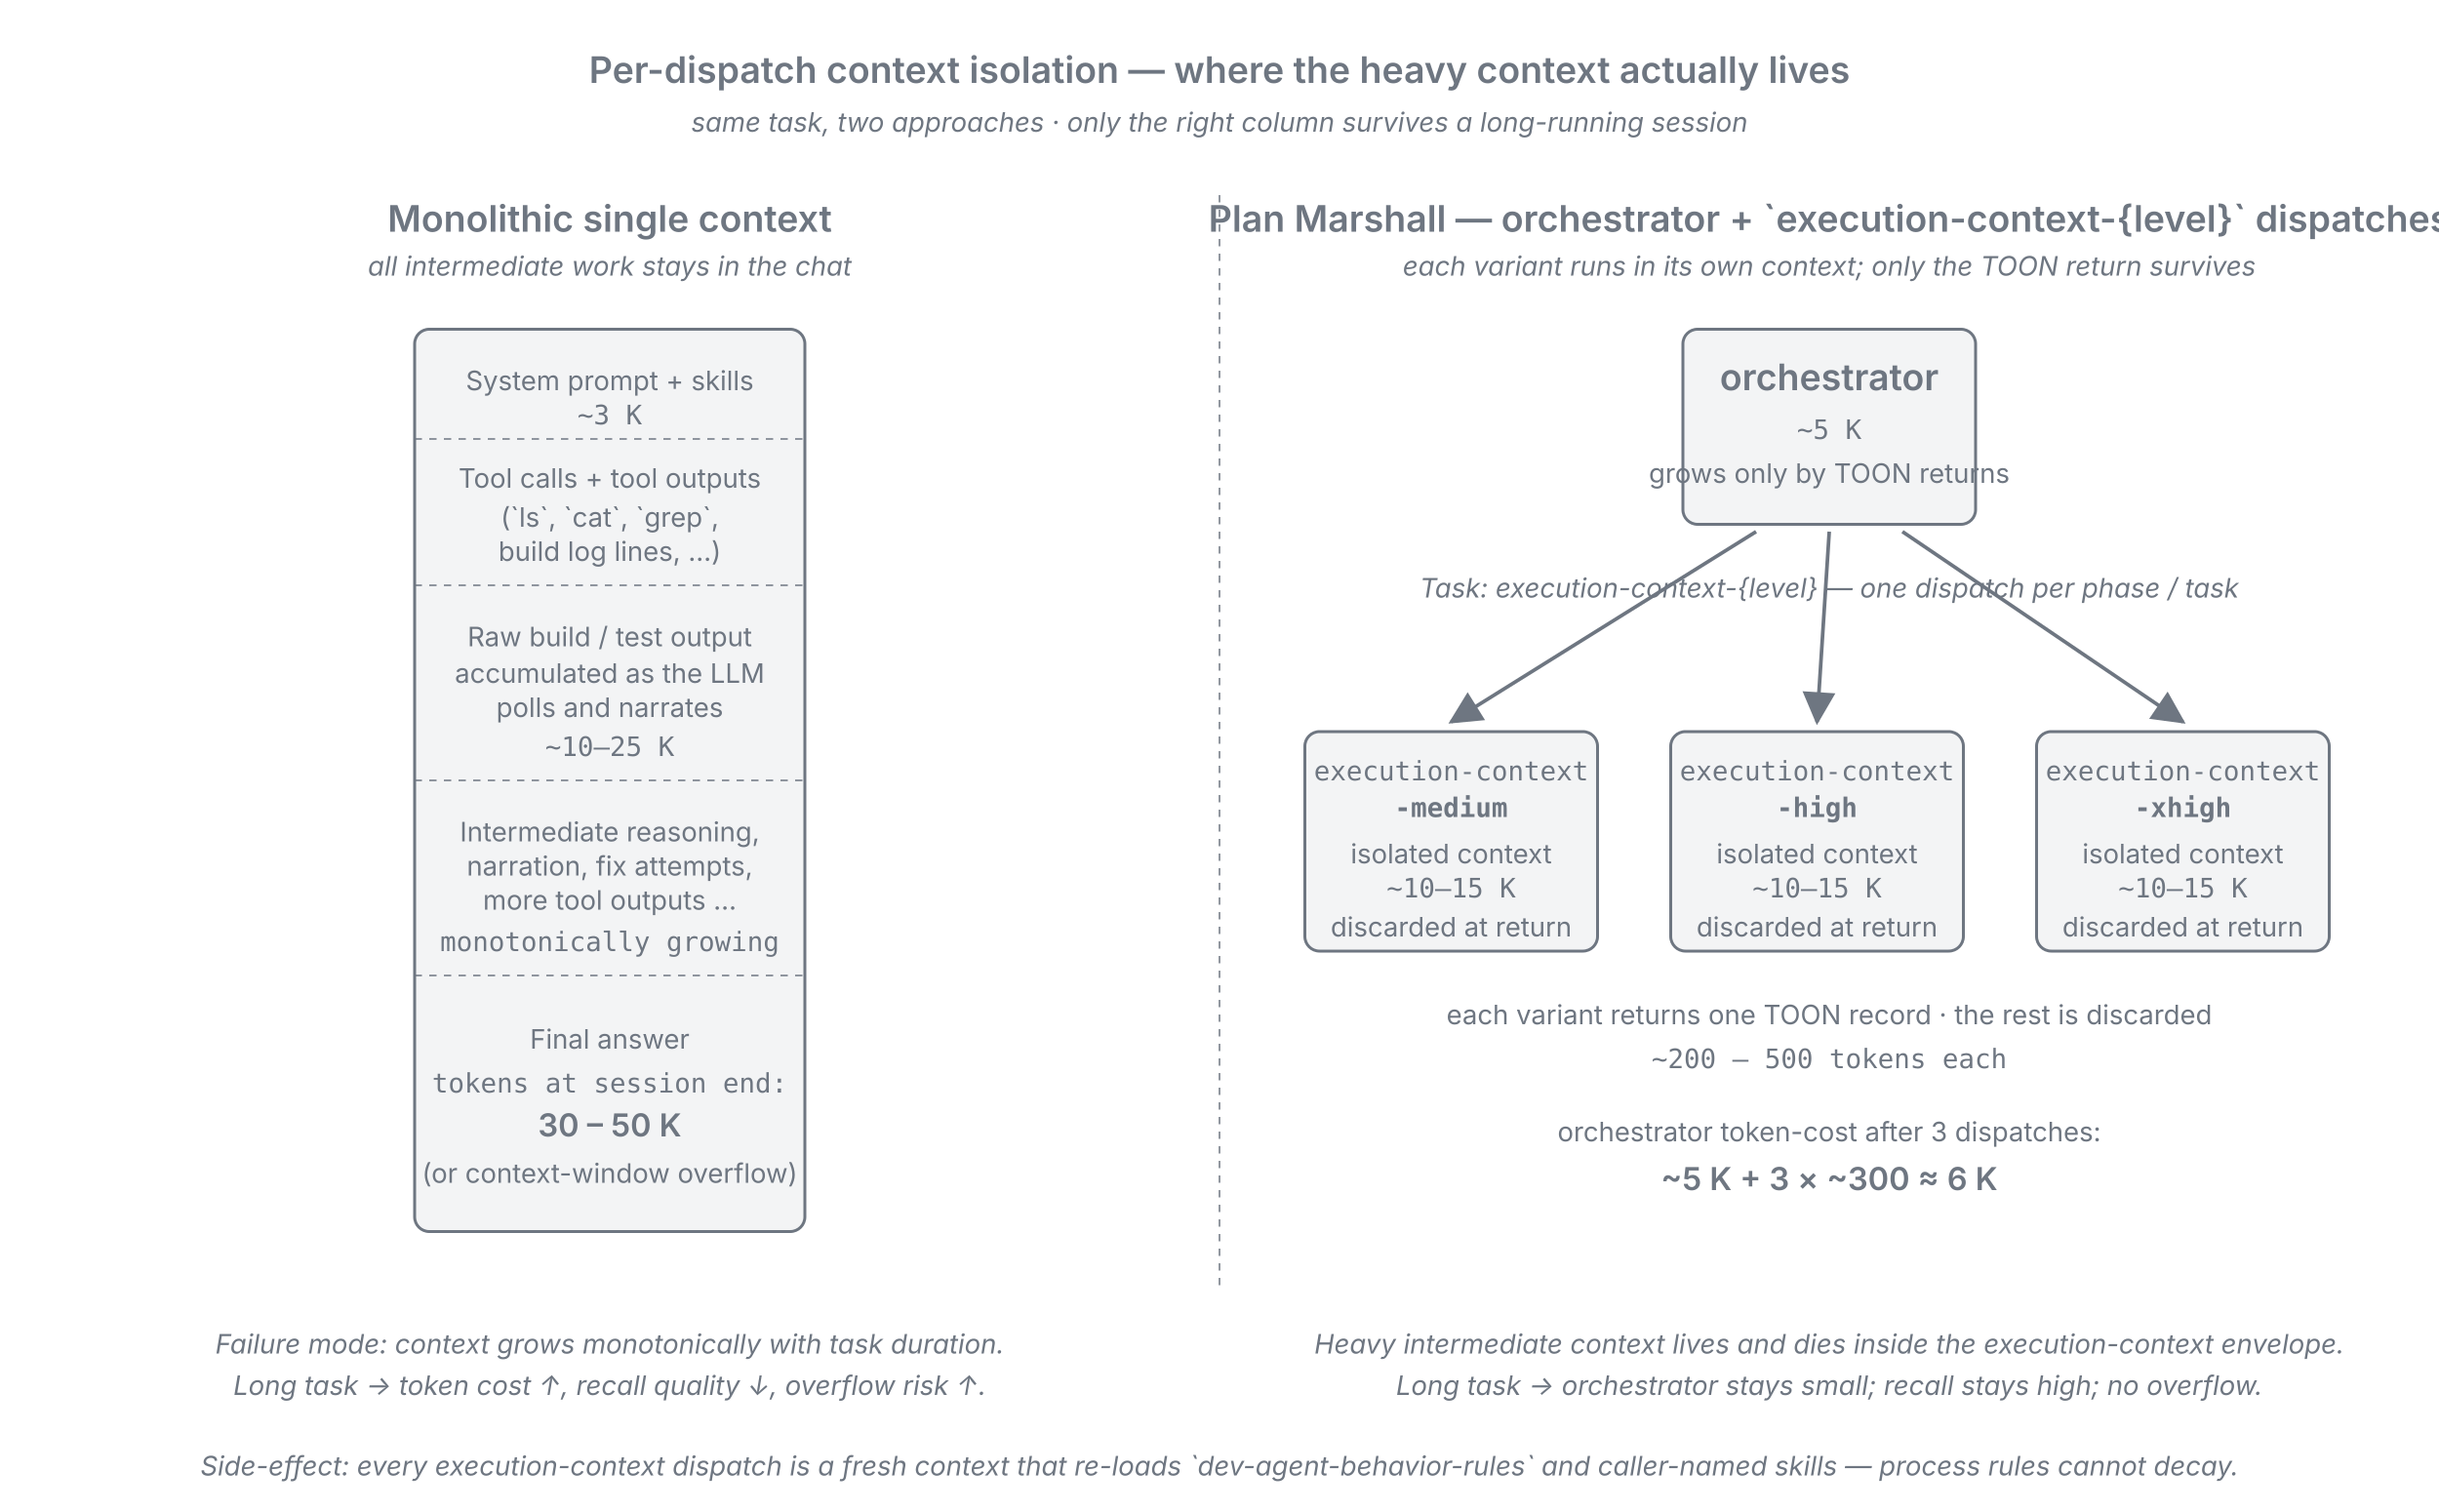
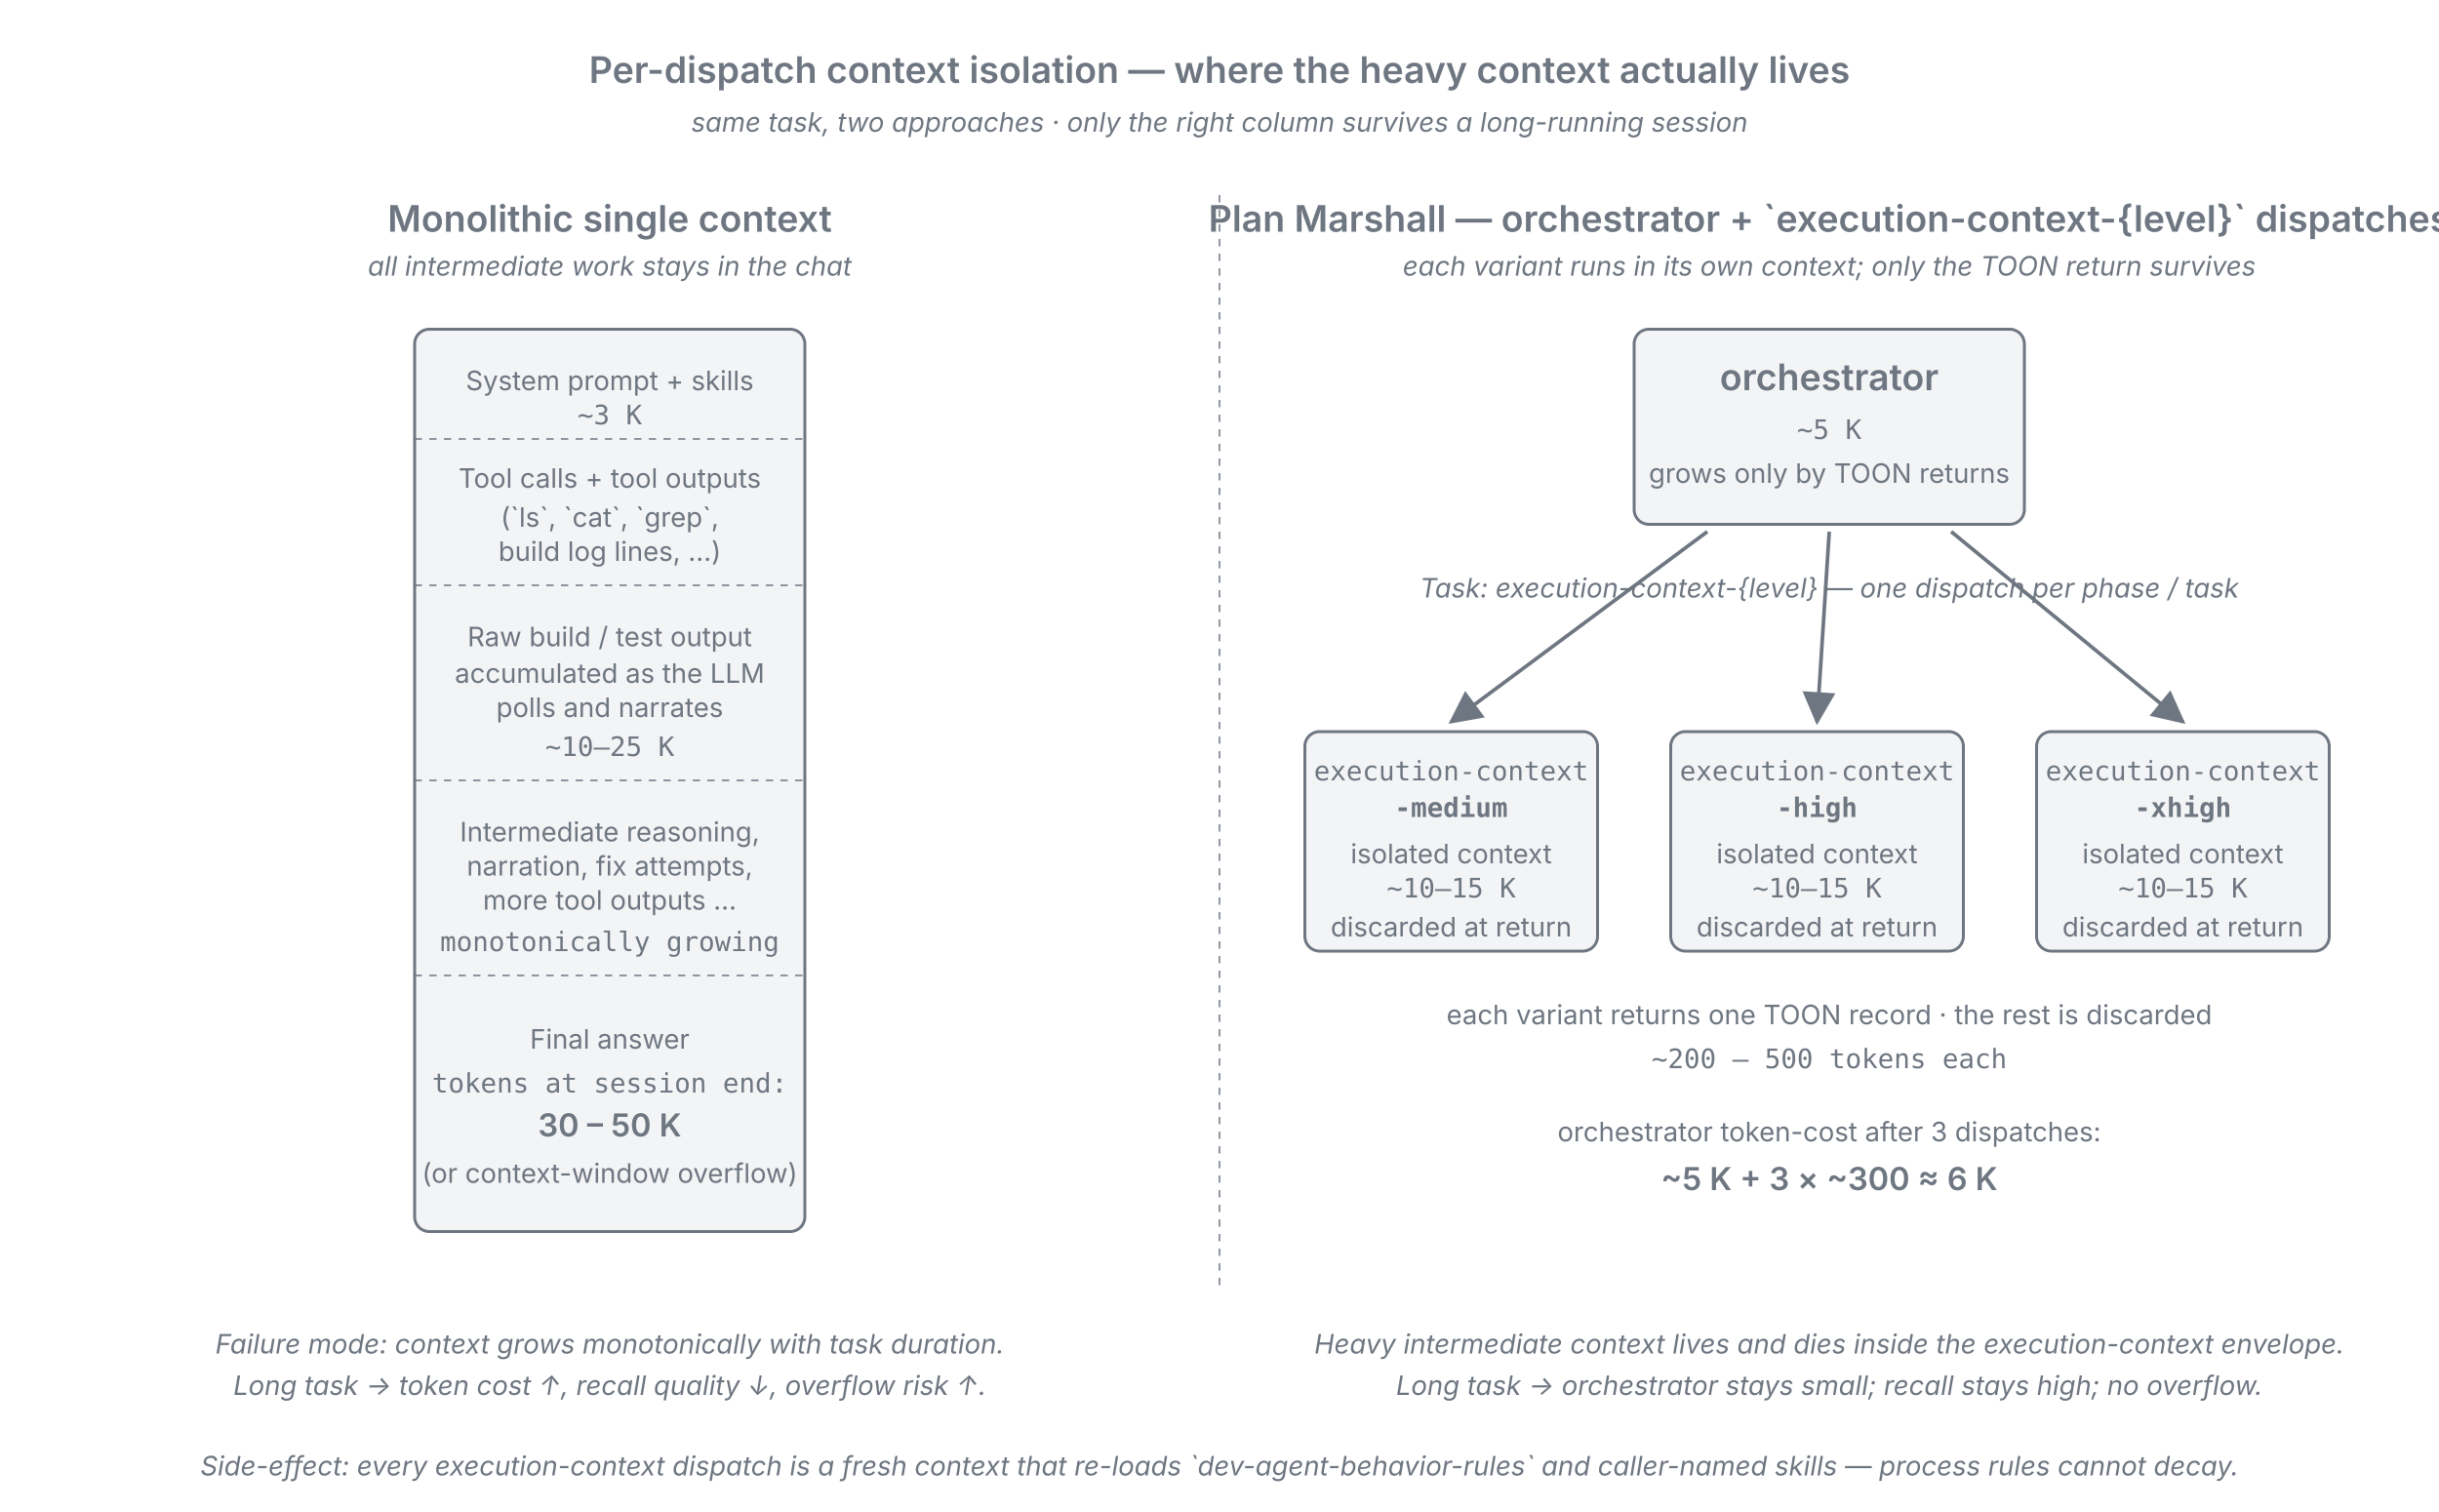
<svg xmlns="http://www.w3.org/2000/svg" viewBox="0 0 1000 620" role="img" aria-labelledby="title desc" font-family="ui-sans-serif, -apple-system, system-ui, 'Segoe UI', sans-serif">
  <defs>
    <marker id="arrow" viewBox="0 0 10 10" refX="9" refY="5" markerWidth="9" markerHeight="9" orient="auto">
      <path d="M0,0 L10,5 L0,10 z" class="arrow-fill" />
    </marker>
    <style>
      .col-header { font-size: 15px; font-weight: 600; fill: #6e7681; text-anchor: middle; }
      .col-sub    { font-size: 11px; fill: #6e7681; text-anchor: middle; font-style: italic; }
      .item       { font-size: 11px; fill: #6e7681; text-anchor: middle; }
      .mono       { font-family: ui-monospace, 'SF Mono', Menlo, Consolas, monospace; font-size: 11px; fill: #6e7681; text-anchor: middle; }
      .stroke     { stroke: #6e7681; stroke-width: 1.2; fill: none; }
      .fill-faint { fill: #6e7681; fill-opacity: 0.08; stroke: #6e7681; stroke-width: 1.2; }
      .arrow      { stroke: #6e7681; stroke-width: 1.5; fill: none; }
      .arrow-return { stroke: #6e7681; stroke-width: 1.5; fill: none; stroke-dasharray: 5 4; }
      .arrow-fill { fill: #6e7681; }
      .sep        { stroke: #6e7681; stroke-width: 0.6; stroke-dasharray: 3 3; }
    </style>
  </defs>
  <text x="500" y="34" class="col-header">Per-dispatch context isolation — where the heavy context actually lives</text>
  <text x="500" y="54" class="col-sub">same task, two approaches · only the right column survives a long-running session</text>
  <line class="sep" x1="500" y1="80" x2="500" y2="530" />
  <text x="250" y="95" class="col-header">Monolithic single context</text>
  <text x="250" y="113" class="col-sub">all intermediate work stays in the chat</text>
  <rect class="fill-faint" x="170" y="135" width="160" height="370" rx="6" ry="6" />
  <line class="sep" x1="170" y1="180" x2="330" y2="180" />
  <text x="250" y="160" class="item">System prompt + skills</text>
  <text x="250" y="174" class="mono">~3 K</text>
  <line class="sep" x1="170" y1="240" x2="330" y2="240" />
  <text x="250" y="200" class="item">Tool calls + tool outputs</text>
  <text x="250" y="216" class="item">(`ls`, `cat`, `grep`,</text>
  <text x="250" y="230" class="item">build log lines, …)</text>
  <line class="sep" x1="170" y1="320" x2="330" y2="320" />
  <text x="250" y="265" class="item">Raw build / test output</text>
  <text x="250" y="280" class="item">accumulated as the LLM</text>
  <text x="250" y="294" class="item">polls and narrates</text>
  <text x="250" y="310" class="mono">~10–25 K</text>
  <line class="sep" x1="170" y1="400" x2="330" y2="400" />
  <text x="250" y="345" class="item">Intermediate reasoning,</text>
  <text x="250" y="359" class="item">narration, fix attempts,</text>
  <text x="250" y="373" class="item">more tool outputs …</text>
  <text x="250" y="390" class="mono">monotonically growing</text>
  <text x="250" y="430" class="item">Final answer</text>
  <text x="250" y="448" class="mono">tokens at session end:</text>
  <text x="250" y="466" class="col-header" style="font-size: 13px">30 – 50 K</text>
  <text x="250" y="485" class="item">(or context-window overflow)</text>
  <text x="250" y="555" class="col-sub">Failure mode: context grows monotonically with task duration.</text>
  <text x="250" y="572" class="col-sub">Long task → token cost ↑, recall quality ↓, overflow risk ↑.</text>
  <text x="750" y="95" class="col-header">Plan Marshall — orchestrator + `execution-context-{level}` dispatches</text>
  <text x="750" y="113" class="col-sub">each variant runs in its own context; only the TOON return survives</text>
-   <rect class="fill-faint" x="690" y="135" width="120" height="80" rx="6" ry="6" />
+   <rect class="fill-faint" x="670" y="135" width="160" height="80" rx="6" ry="6" />
  <text x="750" y="160" class="col-header">orchestrator</text>
  <text x="750" y="180" class="mono">~5 K</text>
  <text x="750" y="198" class="item">grows only by TOON returns</text>
  <rect class="fill-faint" x="535" y="300" width="120" height="90" rx="6" ry="6" />
  <text x="595" y="320" class="mono">execution-context</text>
  <text x="595" y="335" class="mono" style="font-weight: 700">-medium</text>
  <text x="595" y="354" class="item">isolated context</text>
  <text x="595" y="368" class="mono">~10–15 K</text>
  <text x="595" y="384" class="item">discarded at return</text>
  <rect class="fill-faint" x="685" y="300" width="120" height="90" rx="6" ry="6" />
  <text x="745" y="320" class="mono">execution-context</text>
  <text x="745" y="335" class="mono" style="font-weight: 700">-high</text>
  <text x="745" y="354" class="item">isolated context</text>
  <text x="745" y="368" class="mono">~10–15 K</text>
  <text x="745" y="384" class="item">discarded at return</text>
  <rect class="fill-faint" x="835" y="300" width="120" height="90" rx="6" ry="6" />
  <text x="895" y="320" class="mono">execution-context</text>
  <text x="895" y="335" class="mono" style="font-weight: 700">-xhigh</text>
  <text x="895" y="354" class="item">isolated context</text>
  <text x="895" y="368" class="mono">~10–15 K</text>
  <text x="895" y="384" class="item">discarded at return</text>
-   <line class="arrow" x1="720" y1="218" x2="595" y2="296" marker-end="url(#arrow)" />
+   <line class="arrow" x1="700" y1="218" x2="595" y2="296" marker-end="url(#arrow)" />
  <line class="arrow" x1="750" y1="218" x2="745" y2="296" marker-end="url(#arrow)" />
-   <line class="arrow" x1="780" y1="218" x2="895" y2="296" marker-end="url(#arrow)" />
+   <line class="arrow" x1="800" y1="218" x2="895" y2="296" marker-end="url(#arrow)" />
  <text x="750" y="245" class="col-sub">Task: execution-context-{level} — one dispatch per phase / task</text>
  <text x="750" y="420" class="item">each variant returns one TOON record · the rest is discarded</text>
  <text x="750" y="438" class="mono">~200 – 500 tokens each</text>
  <text x="750" y="468" class="item">orchestrator token-cost after 3 dispatches:</text>
  <text x="750" y="488" class="col-header" style="font-size: 13px">~5 K + 3 × ~300  ≈  6 K</text>
  <text x="750" y="555" class="col-sub">Heavy intermediate context lives and dies inside the execution-context envelope.</text>
  <text x="750" y="572" class="col-sub">Long task → orchestrator stays small; recall stays high; no overflow.</text>
  <text x="500" y="605" class="col-sub">Side-effect: every execution-context dispatch is a fresh context that re-loads `dev-agent-behavior-rules` and caller-named skills — process rules cannot decay.</text>
</svg>
